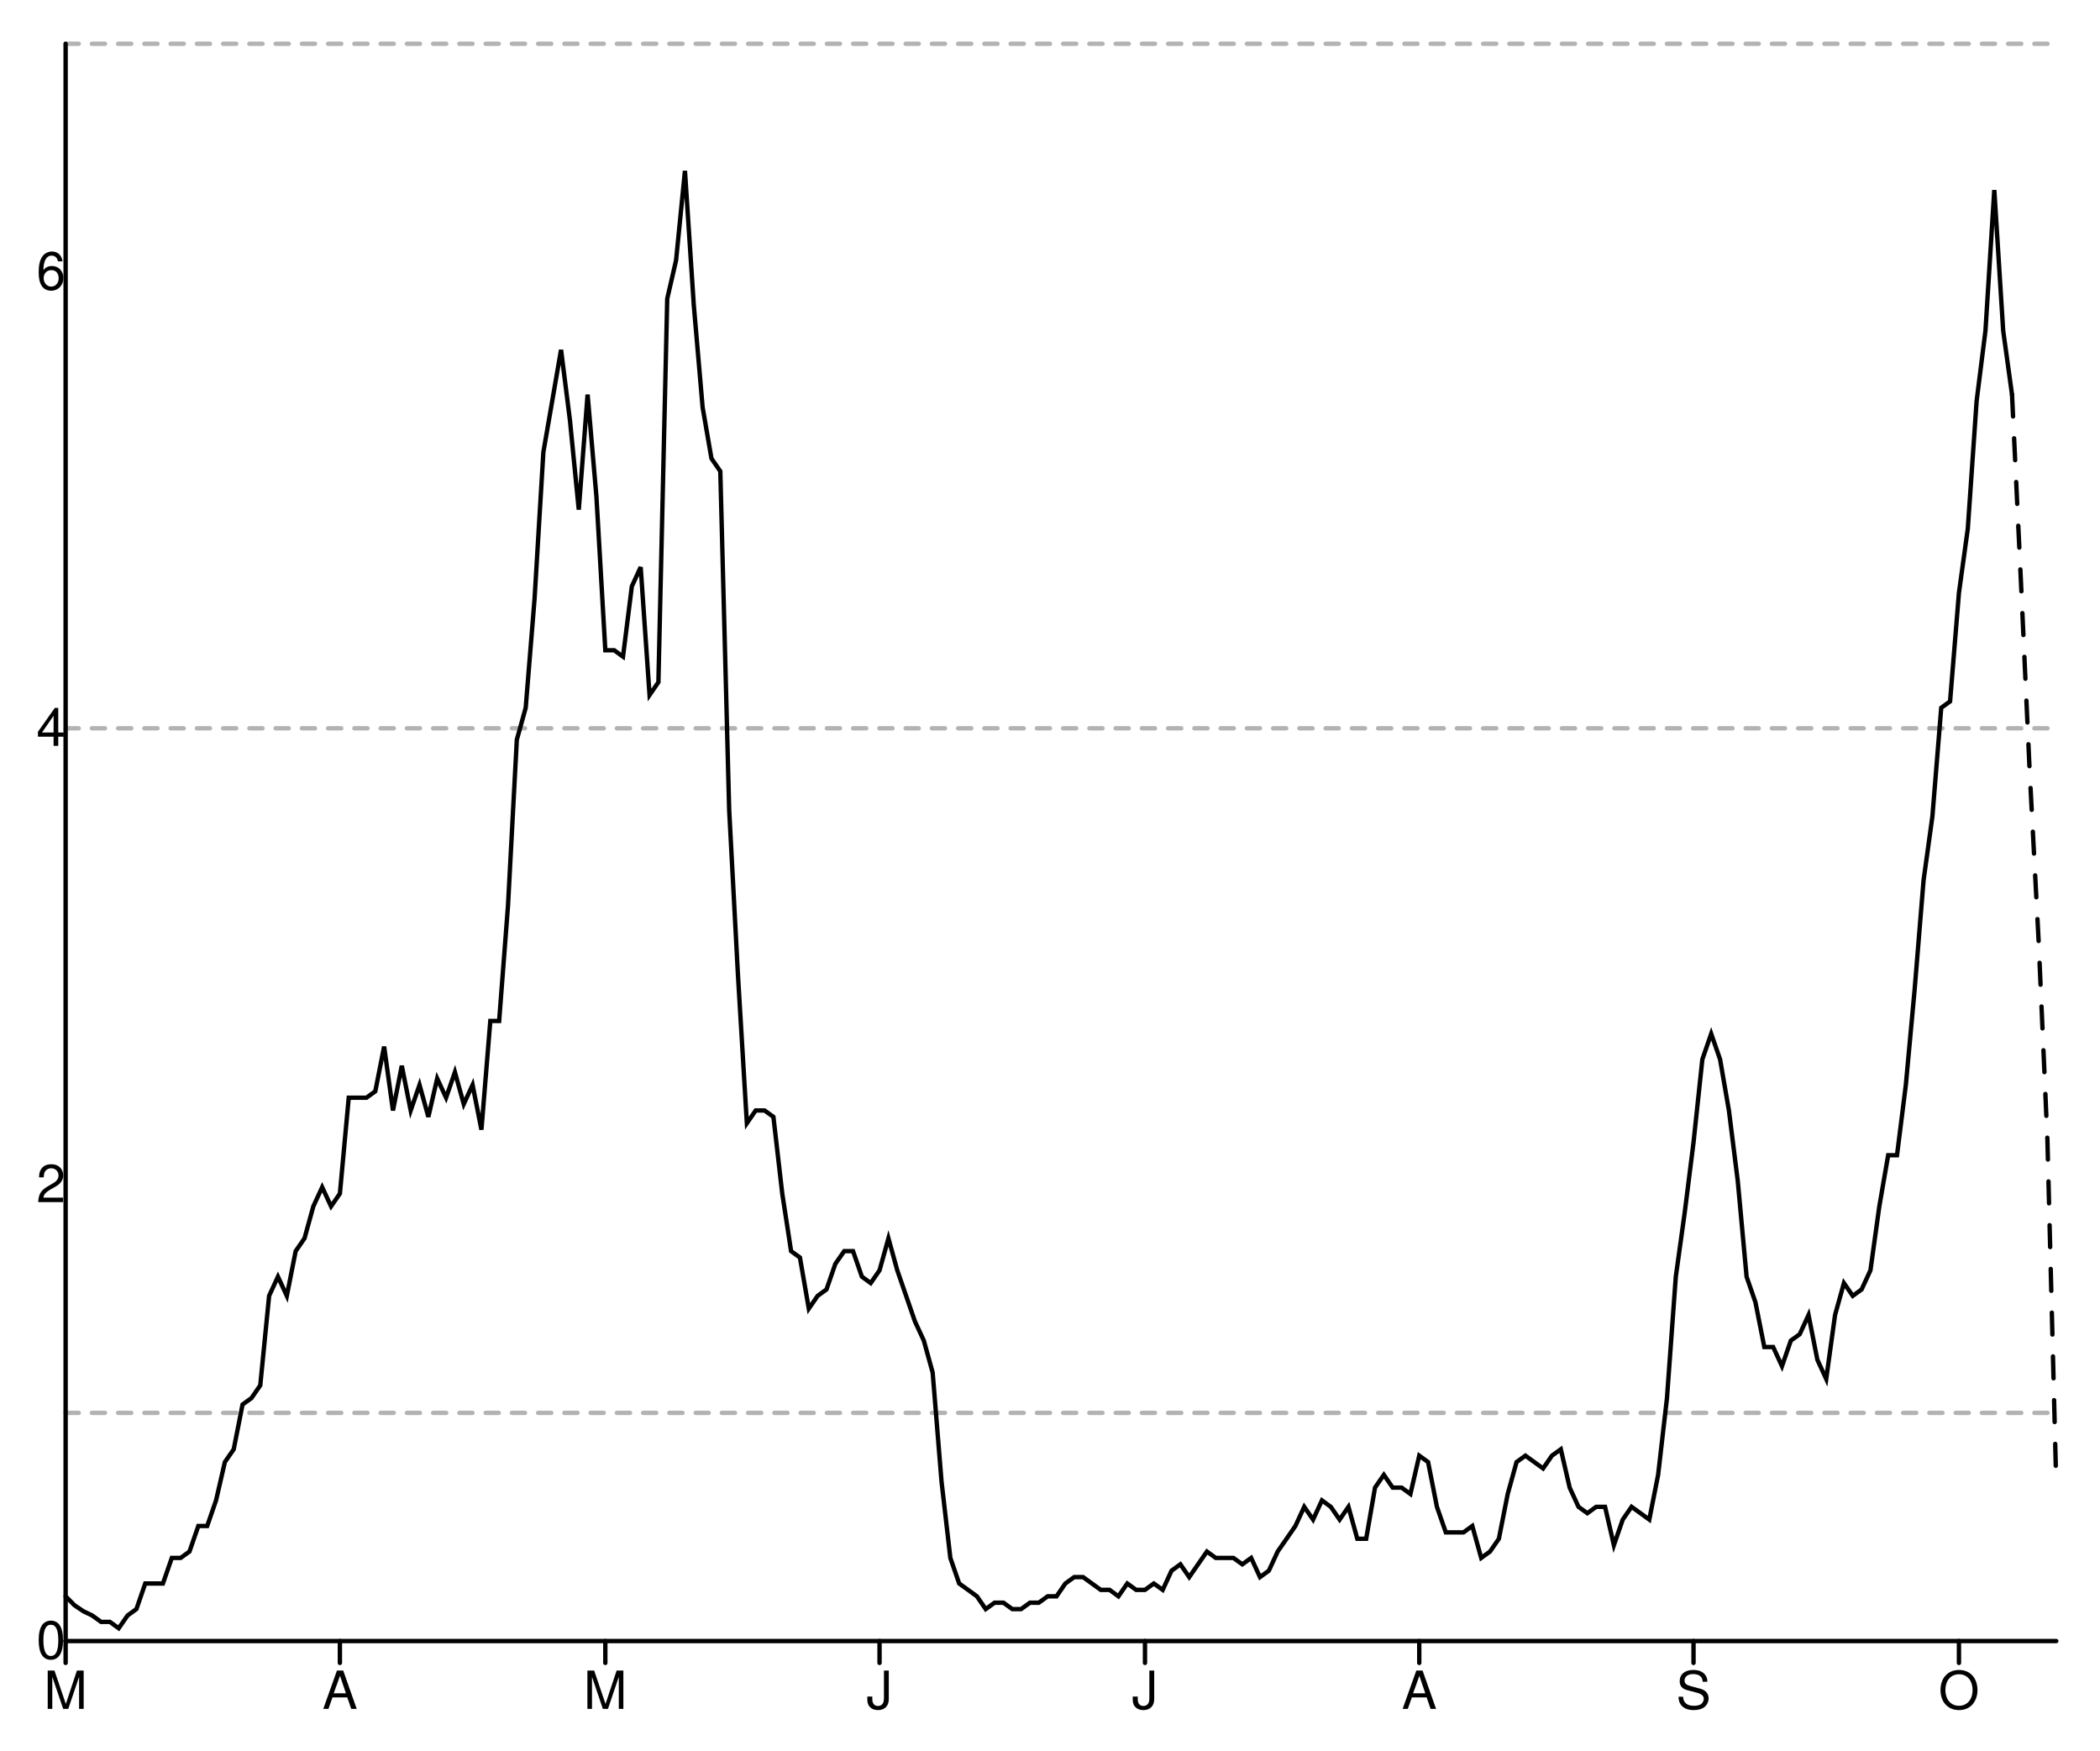
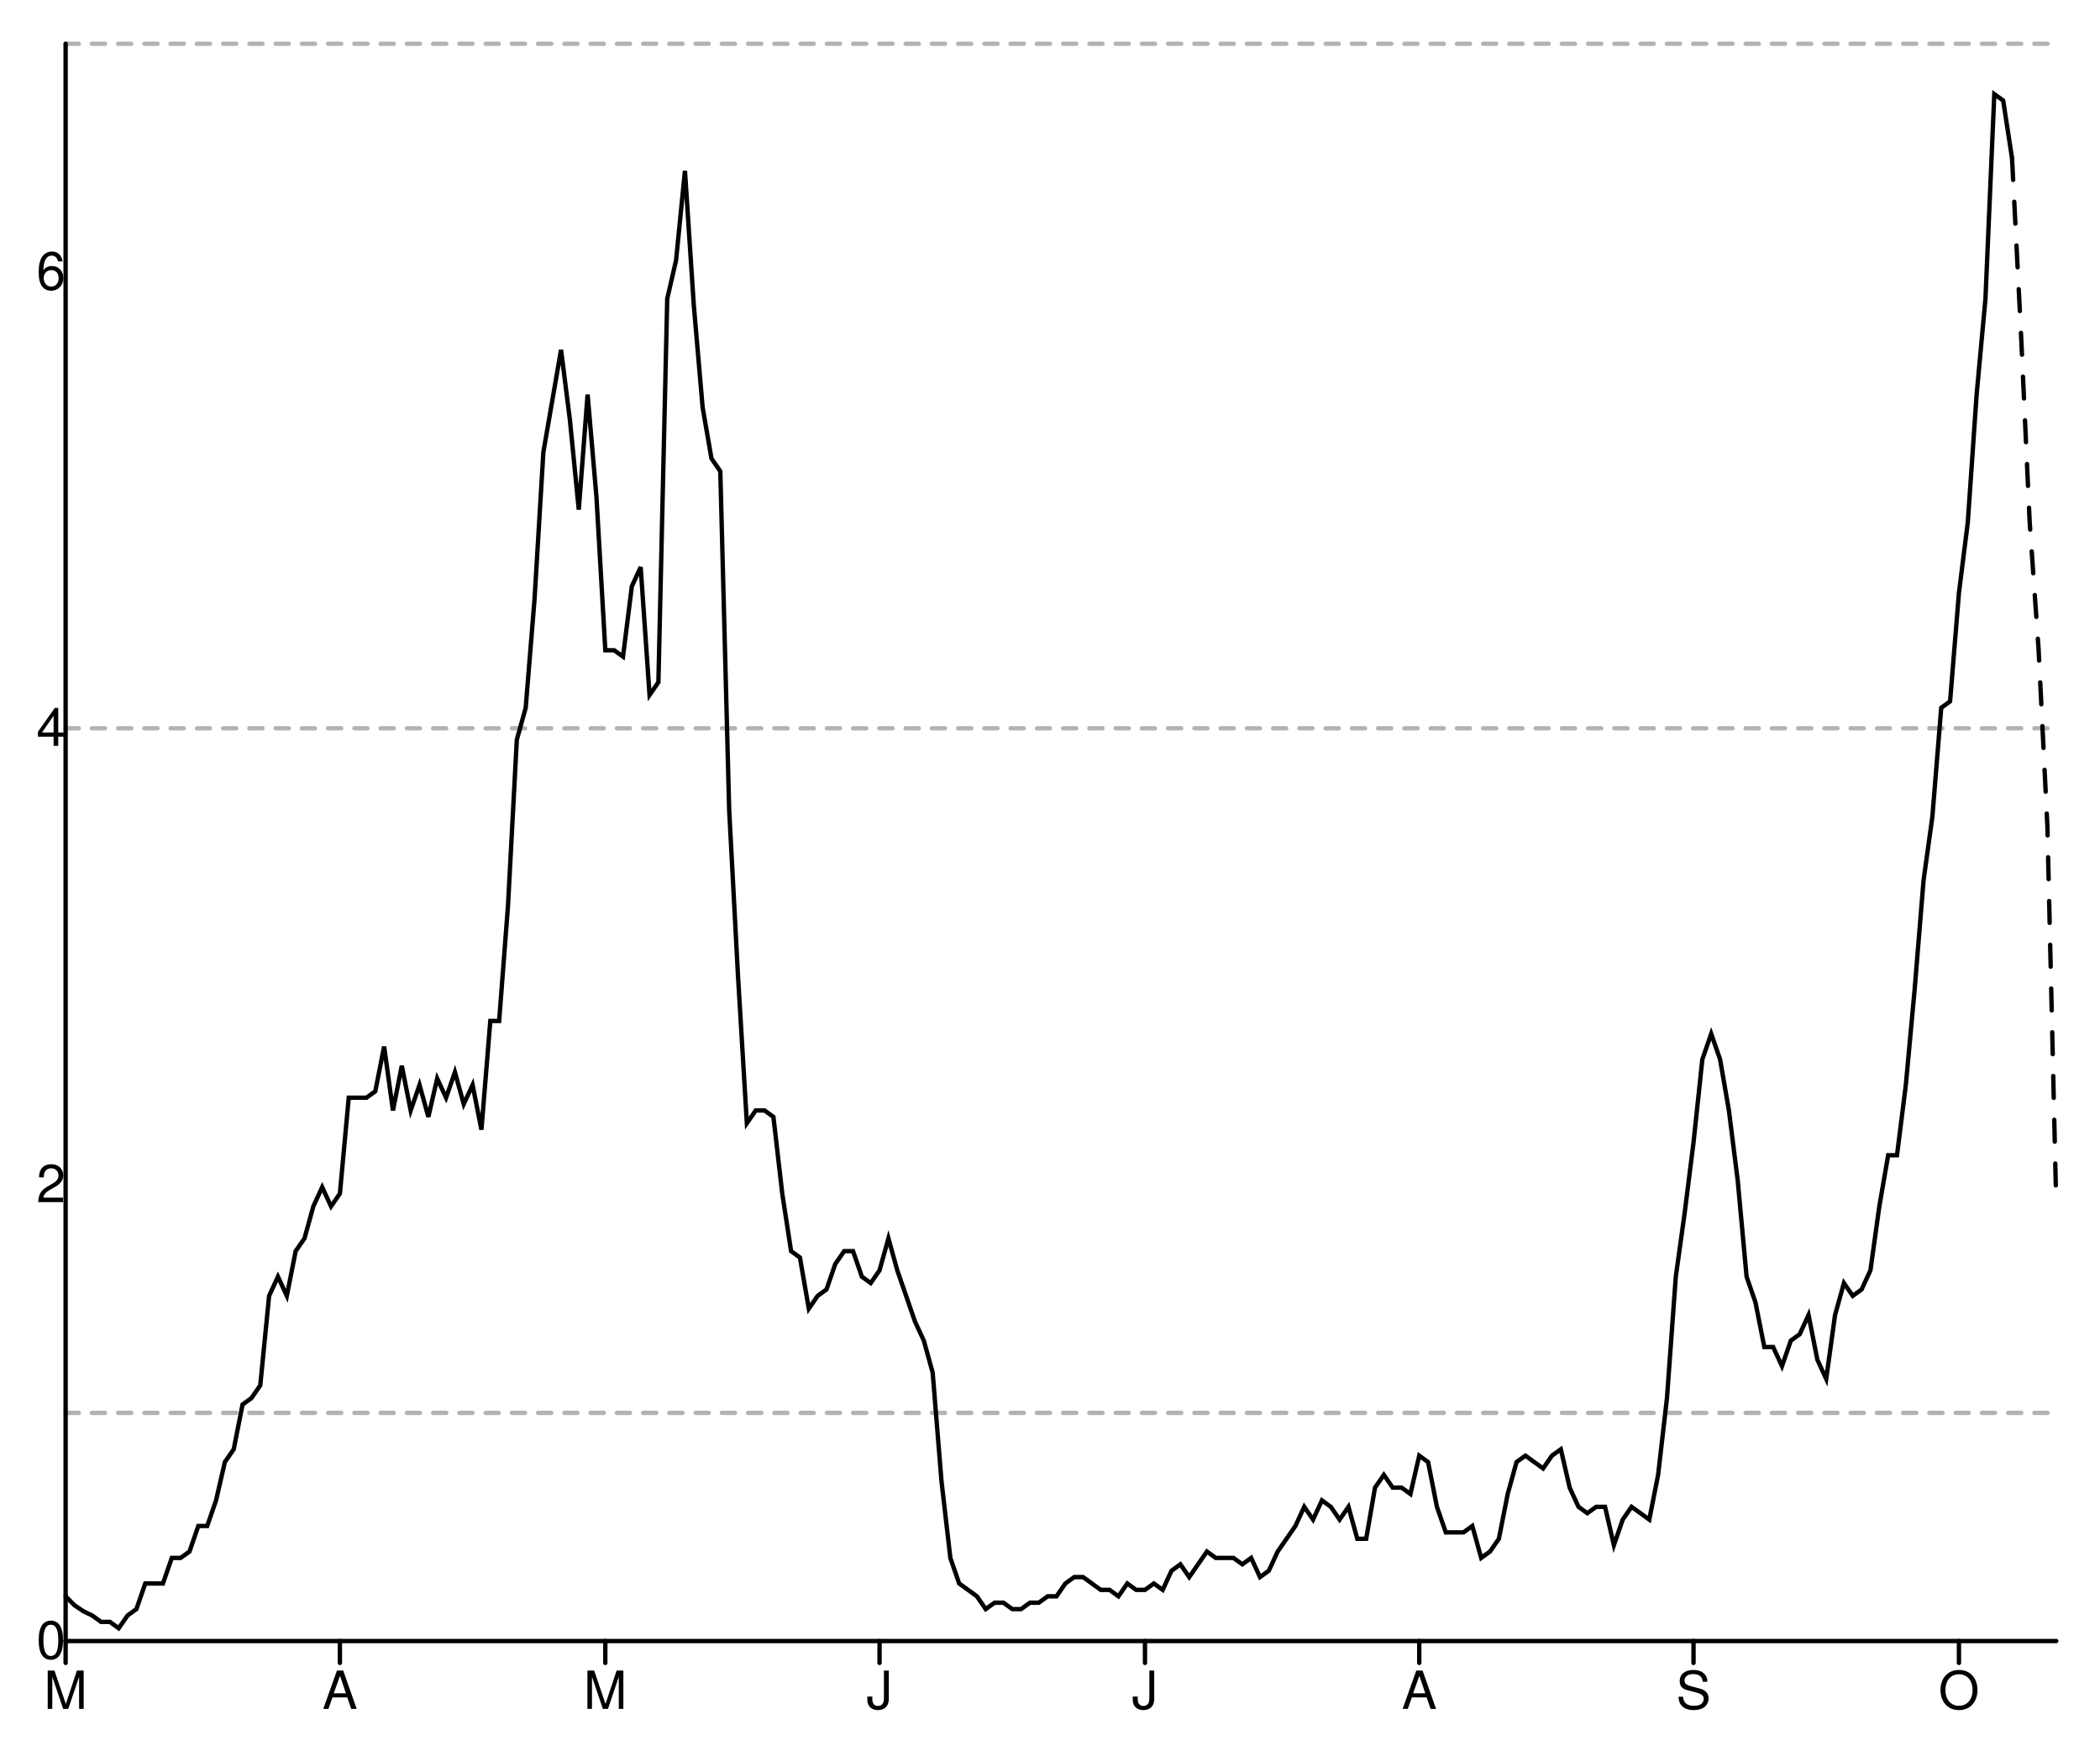
<svg xmlns="http://www.w3.org/2000/svg" width="480" height="400" viewBox="0 0 480 400" style="overflow:display" preserveAspectRatio="xMinYMin meet" overflow="visible">
  <defs>
    <style>
	.data-series path.line { fill-opacity: 0; stroke: black; }
	.data-series path.line.dotted { stroke-dasharray: 12 20 }
	.data-series circle { display: none; }
	.data-series:hover path.line, .data-series.on path.line { stroke-width: 1; }
	.data-series:hover circle, .data-series.on circle { display: inline; }
	.data-series circle:hover, .data-series circle.on { r: 1px!important; }
	.graph-grid { font-family: "Helvetica Neue",Helvetica,Arial,"Lucida Grande",sans-serif; }
	.graph-grid line { stroke: black; stroke-width: 1; stroke-linecap: round; }
	.graph-grid.graph-grid-x text { text-anchor: middle; dominant-baseline: hanging; transform: translateY(10px); }
	.graph-grid.graph-grid-y text { text-anchor: end; dominant-baseline: middle; transform: translateX(-10px); }
	</style>
  </defs>
  <g class="graph-grid graph-grid-y">
    <line x1="15.00" y1="375.00" x2="470.00" y2="375.00" data-left="15" />
    <text x="25" y="375" text-anchor="end">0</text>
    <text x="25" y="270.714" text-anchor="end">2</text>
    <text x="25" y="166.429" text-anchor="end">4</text>
    <text x="25" y="62.143" text-anchor="end">6</text>
    <text style="text-anchor:middle;dominant-baseline:hanging;font-weight:bold;transform: translateY(192.5px) rotate(-90deg);" />
  </g>
  <g class="graph-grid graph-grid-x">
    <line x1="15.00" y1="375.00" x2="15.00" y2="10.00" data-left="15" />
    <line class="tick" x1="15.00" y1="375.00" x2="15.00" y2="380.00" />
    <text x="15" y="375" text-anchor="middle">M</text>
    <line class="tick" x1="77.69" y1="375.00" x2="77.69" y2="380.00" />
    <text x="77.689" y="375" text-anchor="middle">A</text>
    <line class="tick" x1="138.36" y1="375.00" x2="138.36" y2="380.00" />
    <text x="138.356" y="375" text-anchor="middle">M</text>
    <line class="tick" x1="201.04" y1="375.00" x2="201.04" y2="380.00" />
    <text x="201.044" y="375" text-anchor="middle">J</text>
    <line class="tick" x1="261.71" y1="375.00" x2="261.71" y2="380.00" />
    <text x="261.711" y="375" text-anchor="middle">J</text>
    <line class="tick" x1="324.40" y1="375.00" x2="324.40" y2="380.00" />
    <text x="324.4" y="375" text-anchor="middle">A</text>
    <line class="tick" x1="387.09" y1="375.00" x2="387.09" y2="380.00" />
    <text x="387.089" y="375" text-anchor="middle">S</text>
    <line class="tick" x1="447.76" y1="375.00" x2="447.76" y2="380.00" />
    <text x="447.756" y="375" text-anchor="middle">O</text>
    <text style="text-anchor:middle;dominant-baseline:hanging;font-weight:bold;transform: translateY(192.5px) rotate(-90deg);" />
  </g>
  <g data-series="widespread" class="data-series">
    <path d="M 15.00,10.00L 470.00,10.00" id="E06000054-level-0" class="line" stroke-width="1" stroke-linecap="round" stroke-dasharray="3,3" fill-opacity="0.3" opacity="0.3" />
  </g>
  <g data-series="substantial" class="data-series">
    <path d="M 15.00,166.43L 470.00,166.43" id="E06000054-level-1" class="line" stroke-width="1" stroke-linecap="round" stroke-dasharray="3,3" fill-opacity="0.3" opacity="0.3" />
  </g>
  <g data-series="moderate" class="data-series">
    <path d="M 15.00,322.86L 470.00,322.86" id="E06000054-level-2" class="line" stroke-width="1" stroke-linecap="round" stroke-dasharray="3,3" fill-opacity="0.3" opacity="0.3" />
  </g>
  <g data-series="new-cases" class="data-series">
-     <path d="M 15.00,364.78L 17.02,366.82L 19.04,368.18L 21.07,369.16L 23.09,370.62L 25.11,370.62L 27.13,372.08L 29.16,369.16L 31.18,367.70L 33.20,361.85L 35.22,361.85L 37.24,361.85L 39.27,356.01L 41.29,356.01L 43.31,354.55L 45.33,348.71L 47.36,348.71L 49.38,342.86L 51.40,334.10L 53.42,331.18L 55.44,320.95L 57.47,319.49L 59.49,316.57L 61.51,296.12L 63.53,291.74L 65.56,296.12L 67.58,285.90L 69.60,282.98L 71.62,275.67L 73.64,271.29L 75.67,275.67L 77.69,272.75L 79.71,250.84L 81.73,250.84L 83.76,250.84L 85.78,249.38L 87.80,239.16L 89.82,253.76L 91.84,243.54L 93.87,253.76L 95.89,247.92L 97.91,255.22L 99.93,246.46L 101.96,250.84L 103.98,245.00L 106.00,252.30L 108.02,247.92L 110.04,258.15L 112.07,233.31L 114.09,233.31L 116.11,207.02L 118.13,169.04L 120.16,161.74L 122.18,136.91L 124.20,103.31L 126.22,91.63L 128.24,79.94L 130.27,96.01L 132.29,116.46L 134.31,90.17L 136.33,113.54L 138.36,148.59L 140.38,148.59L 142.40,150.05L 144.42,133.99L 146.44,129.60L 148.47,158.82L 150.49,155.90L 152.51,68.26L 154.53,59.49L 156.56,39.04L 158.58,69.72L 160.60,93.09L 162.62,104.77L 164.64,107.69L 166.67,185.11L 168.69,223.09L 170.71,256.68L 172.73,253.76L 174.76,253.76L 176.78,255.22L 178.80,272.75L 180.82,285.90L 182.84,287.36L 184.87,299.04L 186.89,296.12L 188.91,294.66L 190.93,288.82L 192.96,285.90L 194.98,285.90L 197.00,291.74L 199.02,293.20L 201.04,290.28L 203.07,282.98L 205.09,290.28L 207.11,296.12L 209.13,301.97L 211.16,306.35L 213.18,313.65L 215.20,338.48L 217.22,356.01L 219.24,361.85L 221.27,363.31L 223.29,364.78L 225.31,367.70L 227.33,366.24L 229.36,366.24L 231.38,367.70L 233.40,367.70L 235.42,366.24L 237.44,366.24L 239.47,364.78L 241.49,364.78L 243.51,361.85L 245.53,360.39L 247.56,360.39L 249.58,361.85L 251.60,363.31L 253.62,363.31L 255.64,364.78L 257.67,361.85L 259.69,363.31L 261.71,363.31L 263.73,361.85L 265.76,363.31L 267.78,358.93L 269.80,357.47L 271.82,360.39L 273.84,357.47L 275.87,354.55L 277.89,356.01L 279.91,356.01L 281.93,356.01L 283.96,357.47L 285.98,356.01L 288.00,360.39L 290.02,358.93L 292.04,354.55L 294.07,351.63L 296.09,348.71L 298.11,344.33L 300.13,347.25L 302.16,342.86L 304.18,344.33L 306.20,347.25L 308.22,344.33L 310.24,351.63L 312.27,351.63L 314.29,339.94L 316.31,337.02L 318.33,339.94L 320.36,339.94L 322.38,341.40L 324.40,332.64L 326.42,334.10L 328.44,344.33L 330.47,350.17L 332.49,350.17L 334.51,350.17L 336.53,348.71L 338.56,356.01L 340.58,354.55L 342.60,351.63L 344.62,341.40L 346.64,334.10L 348.67,332.64L 350.69,334.10L 352.71,335.56L 354.73,332.64L 356.76,331.18L 358.78,339.94L 360.80,344.33L 362.82,345.79L 364.84,344.33L 366.87,344.33L 368.89,353.09L 370.91,347.25L 372.93,344.33L 374.96,345.79L 376.98,347.25L 379.00,337.02L 381.02,319.49L 383.04,291.74L 385.07,277.13L 387.09,261.07L 389.11,242.08L 391.13,236.23L 393.16,242.08L 395.18,253.76L 397.20,269.83L 399.22,291.74L 401.24,297.58L 403.27,307.81L 405.29,307.81L 407.31,312.19L 409.33,306.35L 411.36,304.89L 413.38,300.50L 415.40,310.73L 417.42,315.11L 419.44,300.50L 421.47,293.20L 423.49,296.12L 425.51,294.66L 427.53,290.28L 429.56,275.67L 431.58,263.99L 433.60,263.99L 435.62,247.92L 437.64,226.01L 439.67,201.18L 441.69,186.57L 443.71,161.74L 445.73,160.28L 447.76,135.45L 449.78,120.84L 451.80,91.63L 453.82,75.56L 455.84,43.42L 457.87,75.56L 459.89,90.17" id="New cases" class="line" stroke-width="1" stroke-linecap="round" />
+     <path d="M 15.00,364.78L 17.02,366.82L 19.04,368.18L 21.07,369.16L 23.09,370.62L 25.11,370.62L 27.13,372.08L 29.16,369.16L 31.18,367.70L 33.20,361.85L 35.22,361.85L 37.24,361.85L 39.27,356.01L 41.29,356.01L 43.31,354.55L 45.33,348.71L 47.36,348.71L 49.38,342.86L 51.40,334.10L 53.42,331.18L 55.44,320.95L 57.47,319.49L 59.49,316.57L 61.51,296.12L 63.53,291.74L 65.56,296.12L 67.58,285.90L 69.60,282.98L 71.62,275.67L 73.64,271.29L 75.67,275.67L 77.69,272.75L 79.71,250.84L 81.73,250.84L 83.76,250.84L 85.78,249.38L 87.80,239.16L 89.82,253.76L 91.84,243.54L 93.87,253.76L 95.89,247.92L 97.91,255.22L 99.93,246.46L 101.96,250.84L 103.98,245.00L 106.00,252.30L 108.02,247.92L 110.04,258.15L 112.07,233.31L 114.09,233.31L 116.11,207.02L 118.13,169.04L 120.16,161.74L 122.18,136.91L 124.20,103.31L 126.22,91.63L 128.24,79.94L 130.27,96.01L 132.29,116.46L 134.31,90.17L 136.33,113.54L 138.36,148.59L 140.38,148.59L 142.40,150.05L 144.42,133.99L 146.44,129.60L 148.47,158.82L 150.49,155.90L 152.51,68.26L 154.53,59.49L 156.56,39.04L 158.58,69.72L 160.60,93.09L 162.62,104.77L 164.64,107.69L 166.67,185.11L 168.69,223.09L 170.71,256.68L 172.73,253.76L 174.76,253.76L 176.78,255.22L 178.80,272.75L 180.82,285.90L 182.84,287.36L 184.87,299.04L 186.89,296.12L 188.91,294.66L 190.93,288.82L 192.96,285.90L 194.98,285.90L 197.00,291.74L 199.02,293.20L 201.04,290.28L 203.07,282.98L 205.09,290.28L 207.11,296.12L 209.13,301.97L 211.16,306.35L 213.18,313.65L 215.20,338.48L 217.22,356.01L 219.24,361.85L 221.27,363.31L 223.29,364.78L 225.31,367.70L 227.33,366.24L 229.36,366.24L 231.38,367.70L 233.40,367.70L 235.42,366.24L 237.44,366.24L 239.47,364.78L 241.49,364.78L 243.51,361.85L 245.53,360.39L 247.56,360.39L 249.58,361.85L 251.60,363.31L 253.62,363.31L 255.64,364.78L 257.67,361.85L 259.69,363.31L 261.71,363.31L 263.73,361.85L 265.76,363.31L 267.78,358.93L 269.80,357.47L 271.82,360.39L 273.84,357.47L 275.87,354.55L 277.89,356.01L 279.91,356.01L 281.93,356.01L 283.96,357.47L 285.98,356.01L 288.00,360.39L 290.02,358.93L 292.04,354.55L 294.07,351.63L 296.09,348.71L 298.11,344.33L 300.13,347.25L 302.16,342.86L 304.18,344.33L 306.20,347.25L 308.22,344.33L 310.24,351.63L 312.27,351.63L 314.29,339.94L 316.31,337.02L 318.33,339.94L 320.36,339.94L 322.38,341.40L 324.40,332.64L 326.42,334.10L 328.44,344.33L 330.47,350.17L 332.49,350.17L 334.51,350.17L 336.53,348.71L 338.56,356.01L 340.58,354.55L 342.60,351.63L 344.62,341.40L 346.64,334.10L 348.67,332.64L 350.69,334.10L 352.71,335.56L 354.73,332.64L 356.76,331.18L 358.78,339.94L 360.80,344.33L 362.82,345.79L 364.84,344.33L 366.87,344.33L 368.89,353.09L 370.91,347.25L 372.93,344.33L 374.96,345.79L 376.98,347.25L 379.00,337.02L 381.02,319.49L 383.04,291.74L 385.07,277.13L 387.09,261.07L 389.11,242.08L 391.13,236.23L 393.16,242.08L 395.18,253.76L 397.20,269.83L 399.22,291.74L 401.24,297.58L 403.27,307.81L 405.29,307.81L 407.31,312.19L 409.33,306.35L 411.36,304.89L 413.38,300.50L 415.40,310.73L 417.42,315.11L 419.44,300.50L 421.47,293.20L 423.49,296.12L 425.51,294.66L 427.53,290.28L 429.56,275.67L 431.58,263.99L 433.60,263.99L 435.62,247.92L 437.64,226.01L 439.67,201.18L 441.69,186.57L 443.71,161.74L 445.73,160.28L 447.76,135.45L 449.78,119.38L 451.80,90.17L 453.82,68.26L 455.84,21.51L 457.87,22.97L 459.89,36.12" id="New cases" class="line" stroke-width="1" stroke-linecap="round" />
  </g>
  <g data-series="recent-cases" class="data-series">
-     <path d="M 459.89,90.17L 461.91,132.53L 463.93,176.35L 465.96,214.81L 467.98,260.48L 470.00,339.21" id="Recent cases" class="line" stroke-width="1" stroke-linecap="round" stroke-dasharray="5,5" />
+     <path d="M 459.89,36.12L 461.91,75.56L 463.93,119.38L 465.96,148.35L 467.98,188.91L 470.00,275.31" id="Recent cases" class="line" stroke-width="1" stroke-linecap="round" stroke-dasharray="5,5" />
  </g>
</svg>
